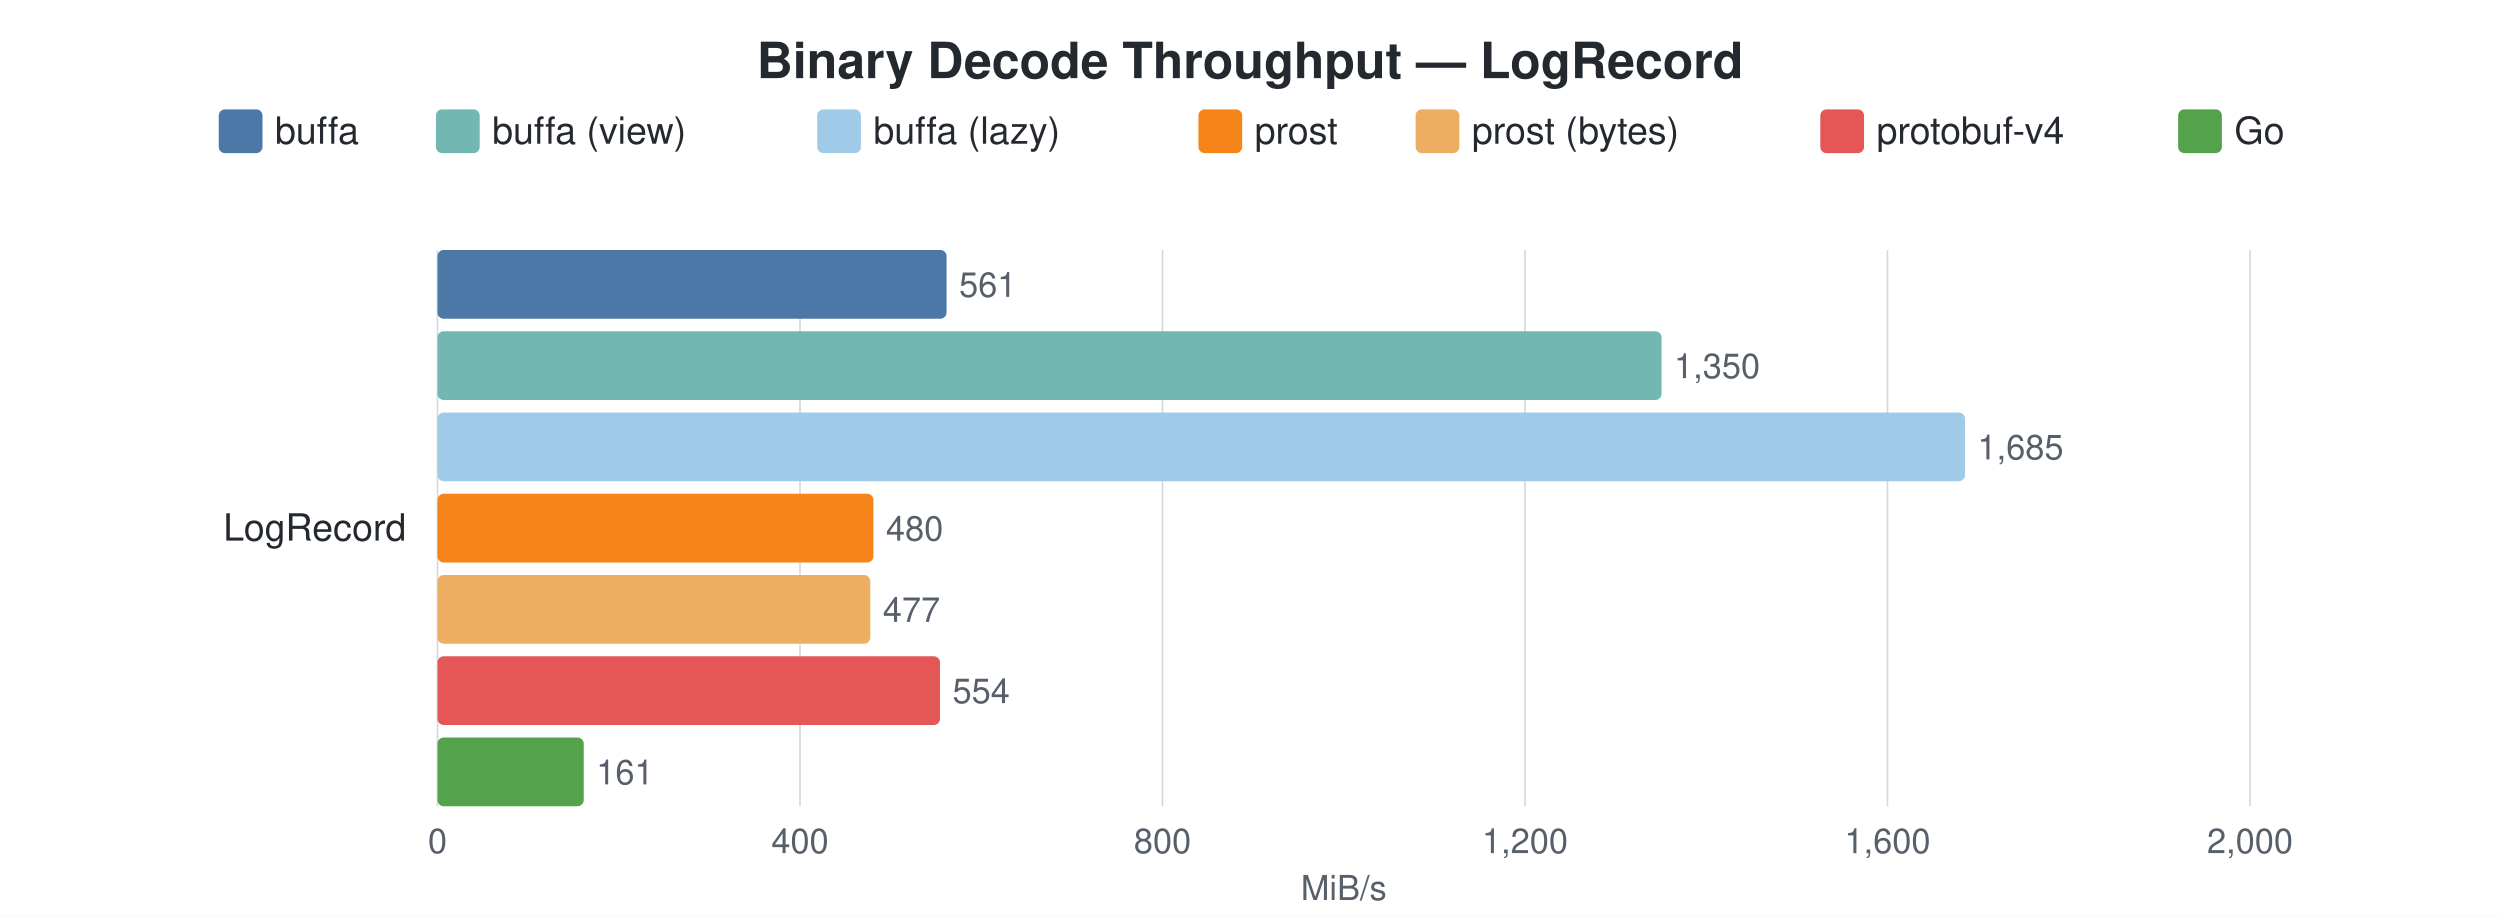
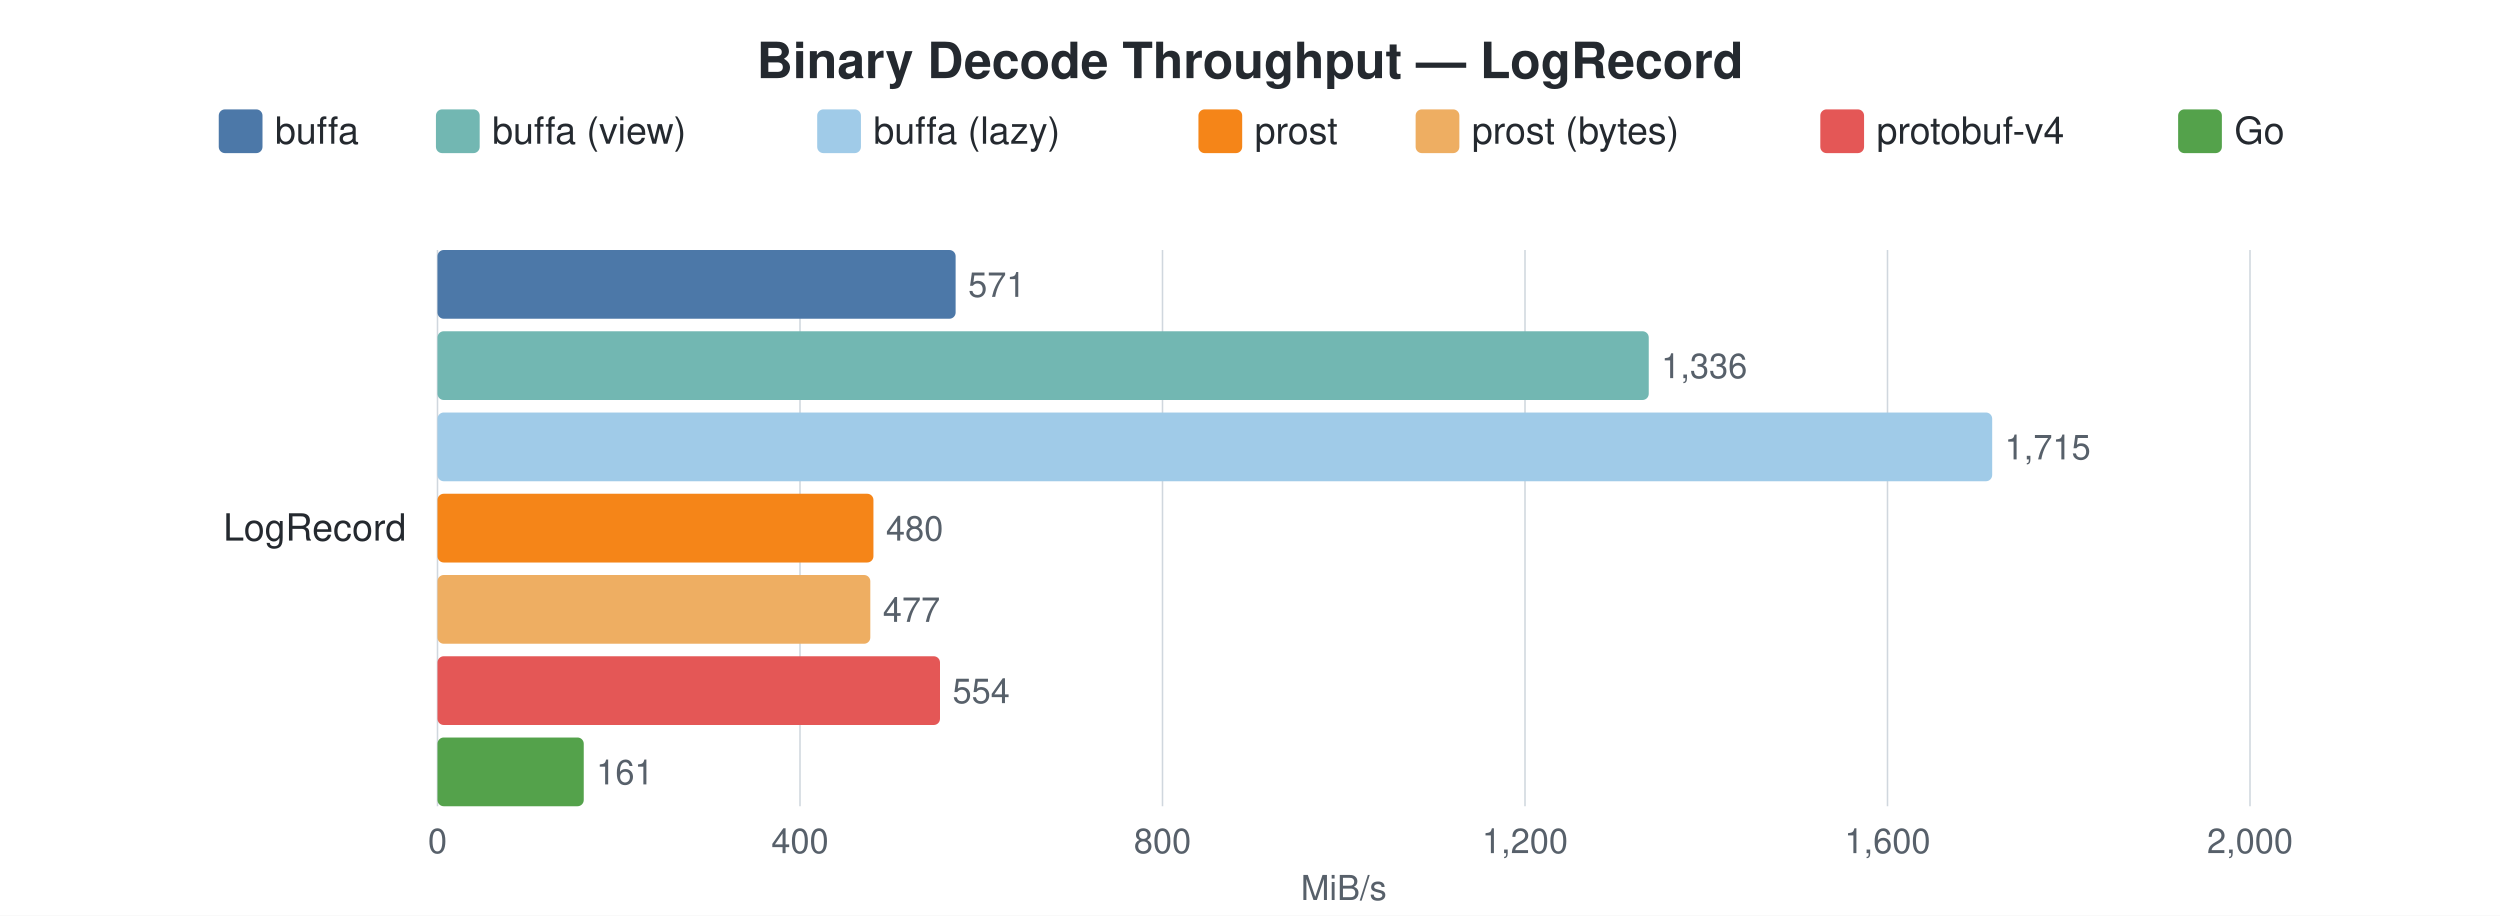
<svg xmlns="http://www.w3.org/2000/svg" width="800" height="293" viewBox="0 0 800 293">
  <style>
    text { font-family: -apple-system, BlinkMacSystemFont, "Segoe UI", Helvetica, Arial, sans-serif; }
    .title { font-size: 16px; font-weight: 600; fill: #24292f; }
    .label { font-size: 12px; fill: #24292f; }
    .value { font-size: 11px; fill: #57606a; }
    .axis-label { font-size: 11px; fill: #57606a; }
    .legend-text { font-size: 12px; fill: #24292f; }
    .grid { stroke: #d0d7de; stroke-width: 0.5; }
  </style>
  <rect width="100%" height="100%" fill="white" />
  <text x="400.0" y="25" text-anchor="middle" class="title">Binary Decode Throughput — LogRecord</text>
  <rect x="70" y="35" width="14" height="14" rx="2" fill="#4C78A8" />
  <text x="88" y="46" class="legend-text">buffa</text>
  <rect x="139.5" y="35" width="14" height="14" rx="2" fill="#72B7B2" />
  <text x="157.5" y="46" class="legend-text">buffa (view)</text>
  <rect x="261.5" y="35" width="14" height="14" rx="2" fill="#A0CBE8" />
  <text x="279.5" y="46" class="legend-text">buffa (lazy)</text>
  <rect x="383.5" y="35" width="14" height="14" rx="2" fill="#F58518" />
  <text x="401.5" y="46" class="legend-text">prost</text>
  <rect x="453" y="35" width="14" height="14" rx="2" fill="#EEAE62" />
  <text x="471" y="46" class="legend-text">prost (bytes)</text>
  <rect x="582.5" y="35" width="14" height="14" rx="2" fill="#E45756" />
  <text x="600.5" y="46" class="legend-text">protobuf-v4</text>
  <rect x="697" y="35" width="14" height="14" rx="2" fill="#54A24B" />
  <text x="715" y="46" class="legend-text">Go</text>
  <line x1="140.0" y1="80" x2="140.0" y2="258" class="grid" />
  <text x="140.0" y="273" text-anchor="middle" class="axis-label">0</text>
  <line x1="256.0" y1="80" x2="256.0" y2="258" class="grid" />
  <text x="256.0" y="273" text-anchor="middle" class="axis-label">400</text>
  <line x1="372.0" y1="80" x2="372.0" y2="258" class="grid" />
  <text x="372.0" y="273" text-anchor="middle" class="axis-label">800</text>
  <line x1="488.0" y1="80" x2="488.0" y2="258" class="grid" />
  <text x="488.0" y="273" text-anchor="middle" class="axis-label">1,200</text>
  <line x1="604.0" y1="80" x2="604.0" y2="258" class="grid" />
  <text x="604.0" y="273" text-anchor="middle" class="axis-label">1,600</text>
  <line x1="720.0" y1="80" x2="720.0" y2="258" class="grid" />
  <text x="720.0" y="273" text-anchor="middle" class="axis-label">2,000</text>
  <text x="430.0" y="288" text-anchor="middle" class="axis-label">MiB/s</text>
  <text x="130" y="173.0" text-anchor="end" class="label">LogRecord</text>
-   <rect x="140" y="80.0" width="162.9" height="22" rx="2" fill="#4C78A8" />
-   <text x="306.9" y="95.0" class="value">561</text>
-   <rect x="140" y="106.0" width="391.7" height="22" rx="2" fill="#72B7B2" />
-   <text x="535.7" y="121.0" class="value">1,350</text>
-   <rect x="140" y="132.0" width="488.8" height="22" rx="2" fill="#A0CBE8" />
-   <text x="632.8" y="147.0" class="value">1,685</text>
+   <rect x="140" y="80.0" width="165.8" height="22" rx="2" fill="#4C78A8" />
+   <text x="309.8" y="95.0" class="value">571</text>
+   <rect x="140" y="106.0" width="387.6" height="22" rx="2" fill="#72B7B2" />
+   <text x="531.6" y="121.0" class="value">1,336</text>
+   <rect x="140" y="132.0" width="497.5" height="22" rx="2" fill="#A0CBE8" />
+   <text x="641.5" y="147.0" class="value">1,715</text>
  <rect x="140" y="158.0" width="139.5" height="22" rx="2" fill="#F58518" />
  <text x="283.5" y="173.0" class="value">480</text>
  <rect x="140" y="184.0" width="138.5" height="22" rx="2" fill="#EEAE62" />
  <text x="282.5" y="199.0" class="value">477</text>
  <rect x="140" y="210.0" width="160.8" height="22" rx="2" fill="#E45756" />
  <text x="304.8" y="225.0" class="value">554</text>
  <rect x="140" y="236.0" width="46.8" height="22" rx="2" fill="#54A24B" />
  <text x="190.8" y="251.0" class="value">161</text>
</svg>
